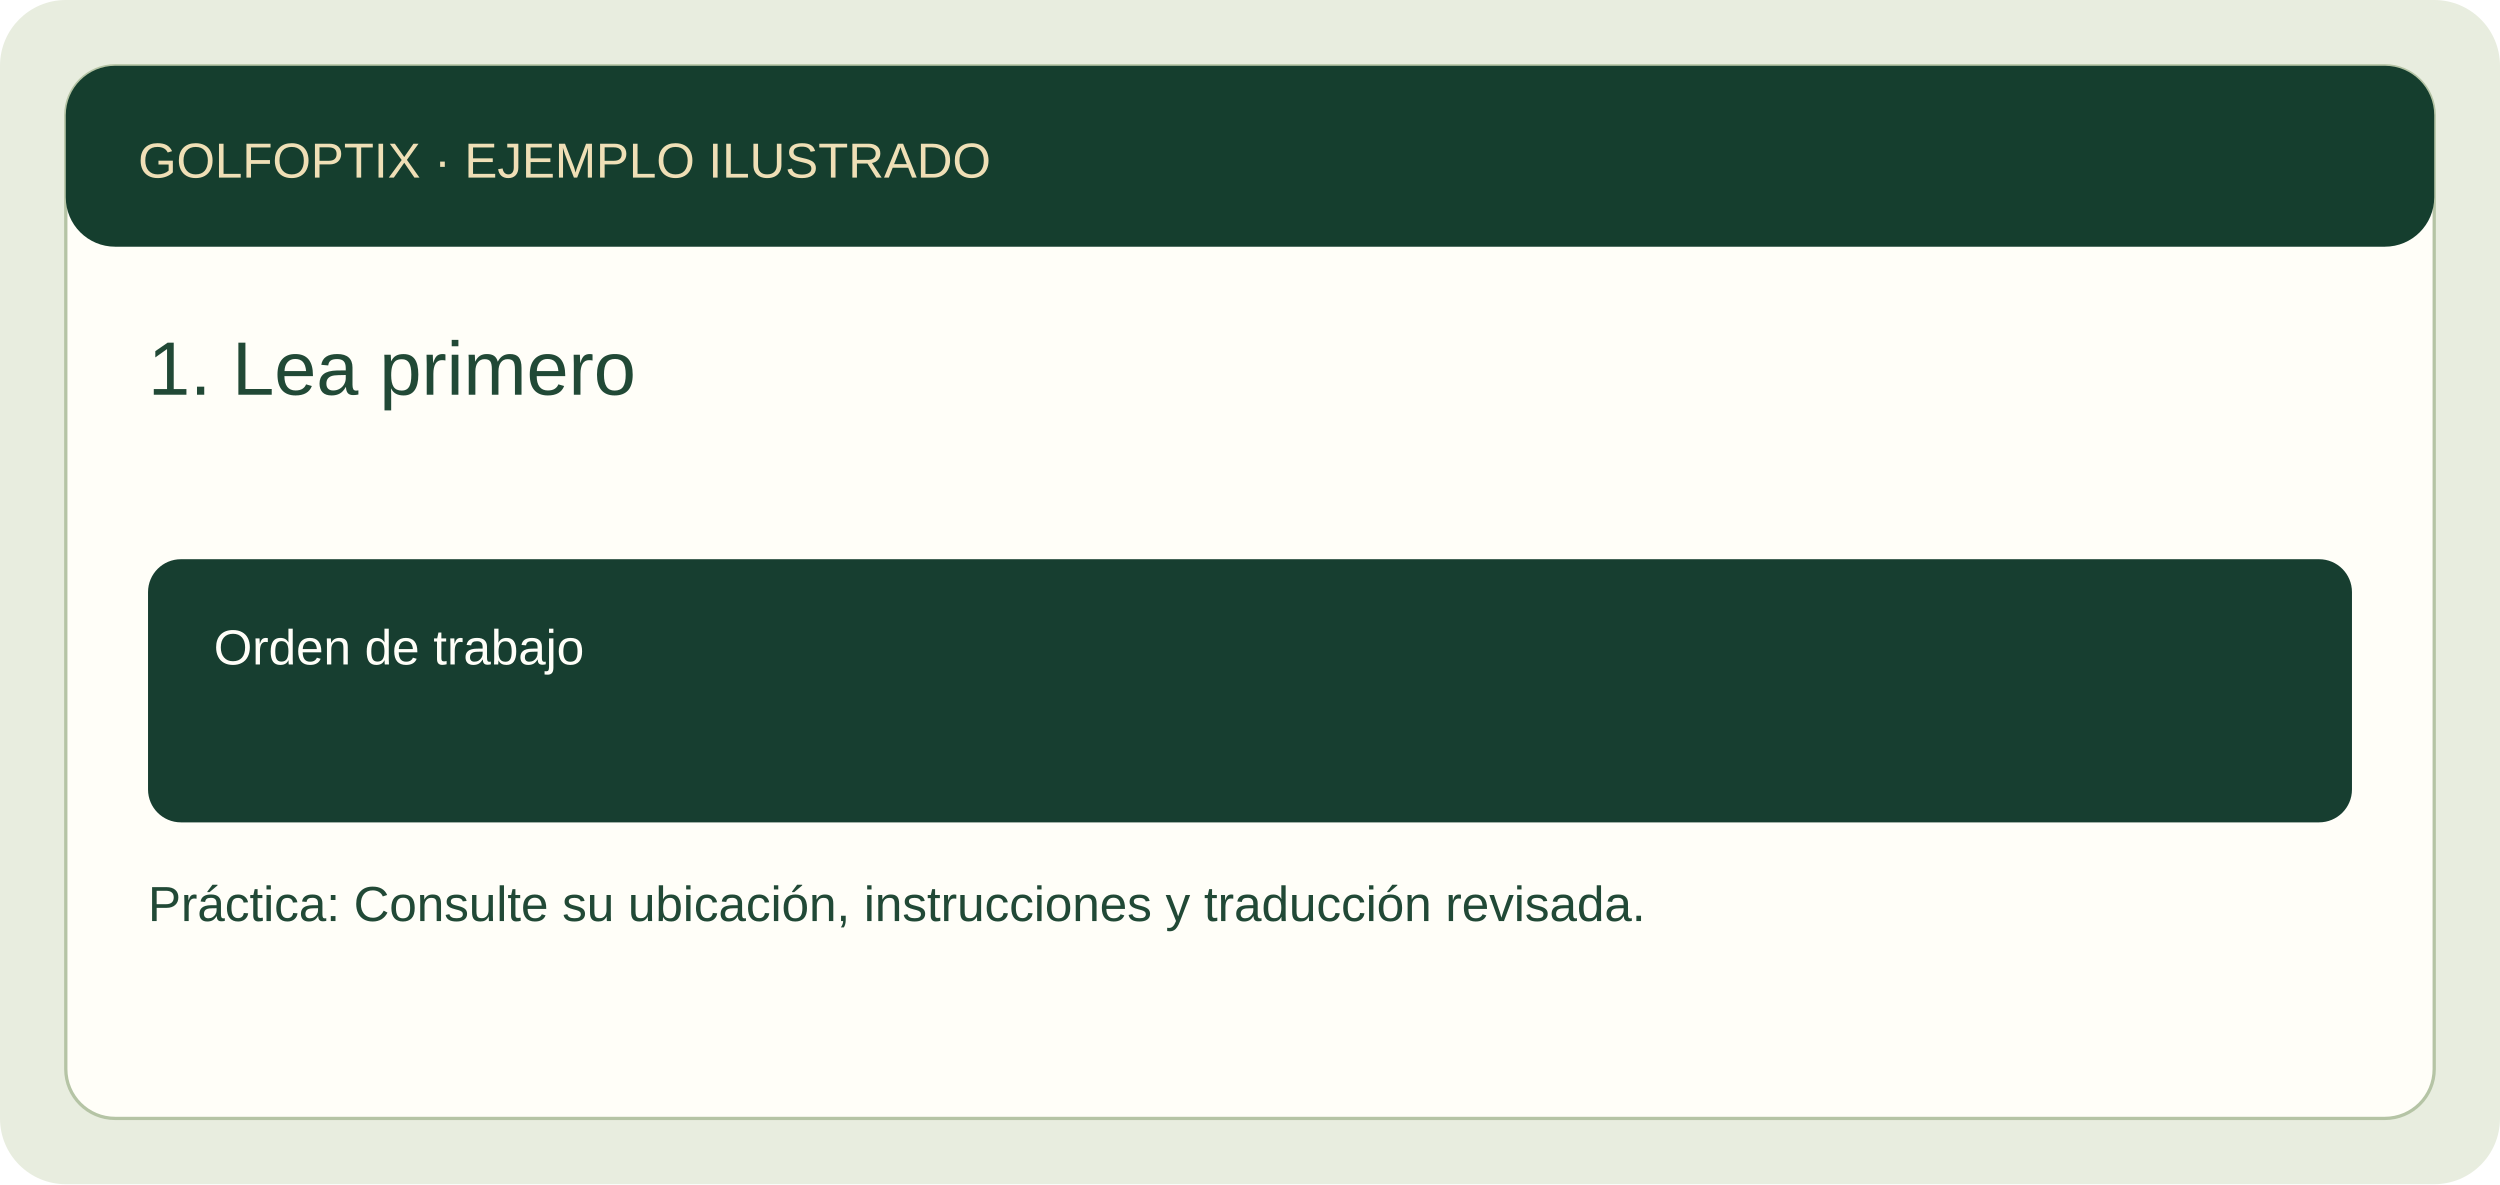
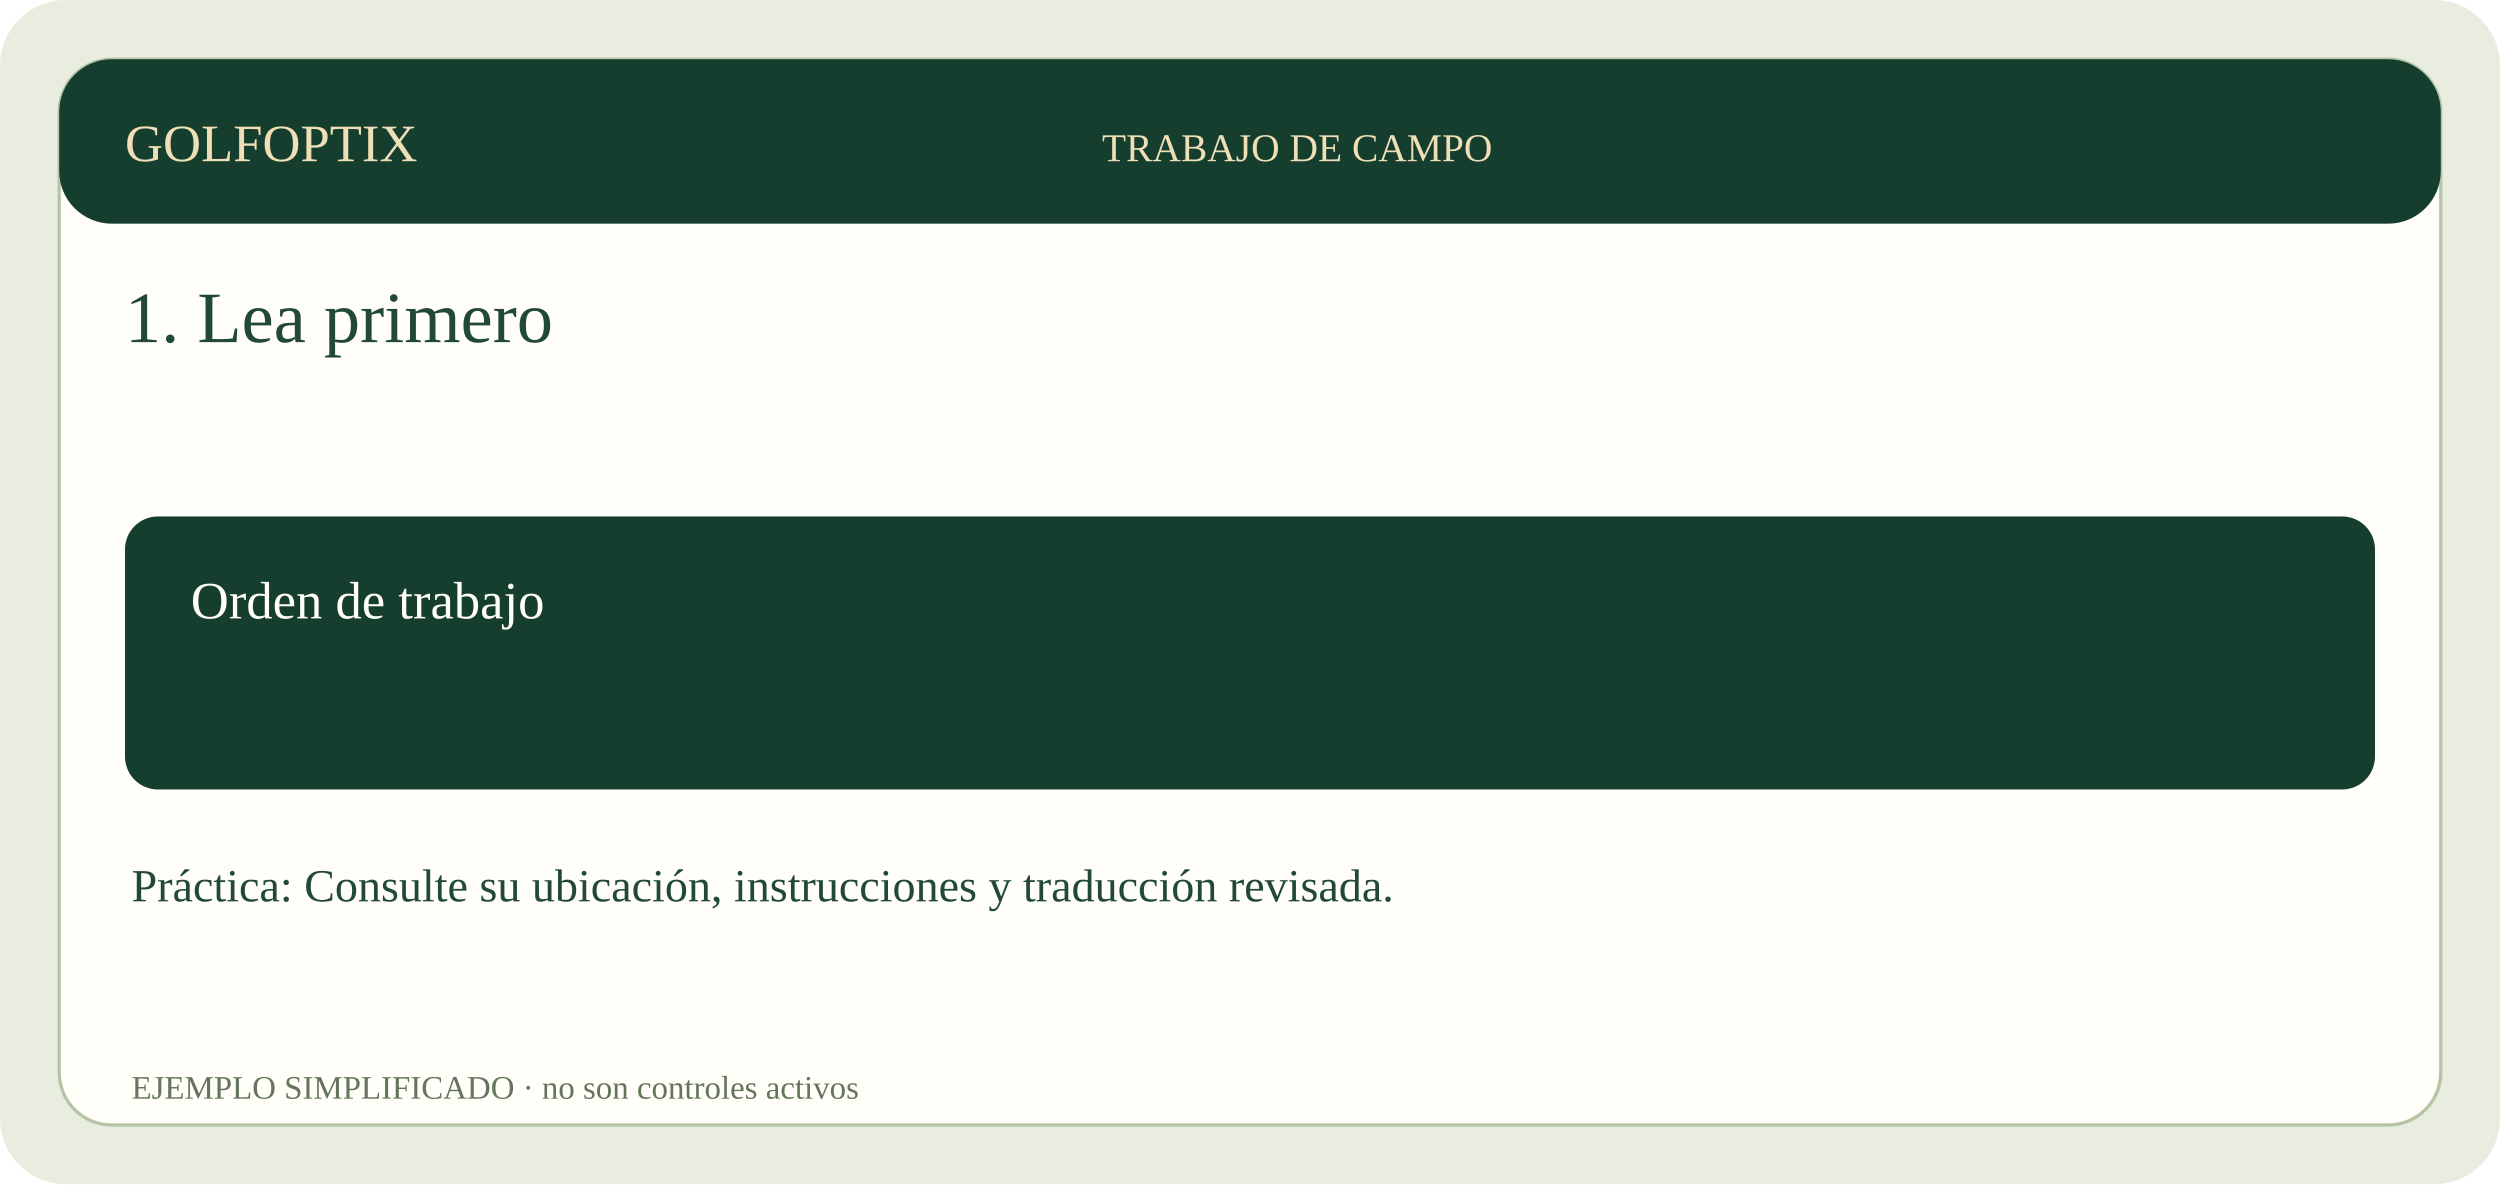
- <svg xmlns="http://www.w3.org/2000/svg" width="760" height="360" viewBox="0 0 760 360">
-   <rect width="760" height="360" rx="20" fill="#e8eddf" />
-   <rect x="20" y="20" width="720" height="320" rx="15" fill="#fffef8" stroke="#b5c4a5" />
-   <rect x="20" y="20" width="720" height="55" rx="15" fill="#153e2e" />
-   <g font-family="Arial">
-     <text x="42" y="54" font-size="15" fill="#efdfb6">GOLFOPTIX · EJEMPLO ILUSTRADO</text>
-     <text x="45" y="120" font-size="23" fill="#214936">1. Lea primero</text>
-     <rect x="45" y="170" width="670" height="80" rx="10" fill="#173e30" />
-     <text x="65" y="202" font-size="15" fill="#fffef8">Orden de trabajo</text>
-     <text x="45" y="280" font-size="15" fill="#214936">Práctica: Consulte su ubicación, instrucciones y traducción revisada.</text>
-   </g>
+ <svg xmlns="http://www.w3.org/2000/svg" width="760" height="360" viewBox="0 0 760 360" role="img" aria-label="Lea primero">
+   <rect x="0" y="0" width="760" height="360" rx="20" fill="#e8eddf" stroke="none" />
+   <rect x="18" y="18" width="724" height="324" rx="16" fill="#fffef8" stroke="#b5c4a5" />
+   <rect x="18" y="18" width="724" height="50" rx="16" fill="#153e2e" stroke="none" />
+   <text x="38" y="49" font-size="16" fill="#efdfb6">GOLFOPTIX</text>
+   <text x="335" y="49" font-size="12" fill="#efdfb6">TRABAJO DE CAMPO</text>
+   <text x="38" y="104" font-size="22" fill="#214936">1. Lea primero</text>
+   <rect x="38" y="157" width="684" height="83" rx="10" fill="#153e2e" stroke="none" />
+   <text x="58" y="188" font-size="16" fill="#fffef8">Orden de trabajo</text>
+   <text x="40" y="274" font-size="14" fill="#214936">Práctica: Consulte su ubicación, instrucciones y traducción revisada.</text>
+   <text x="40" y="334" font-size="10" fill="#65755c">EJEMPLO SIMPLIFICADO · no son controles activos</text>
</svg>
